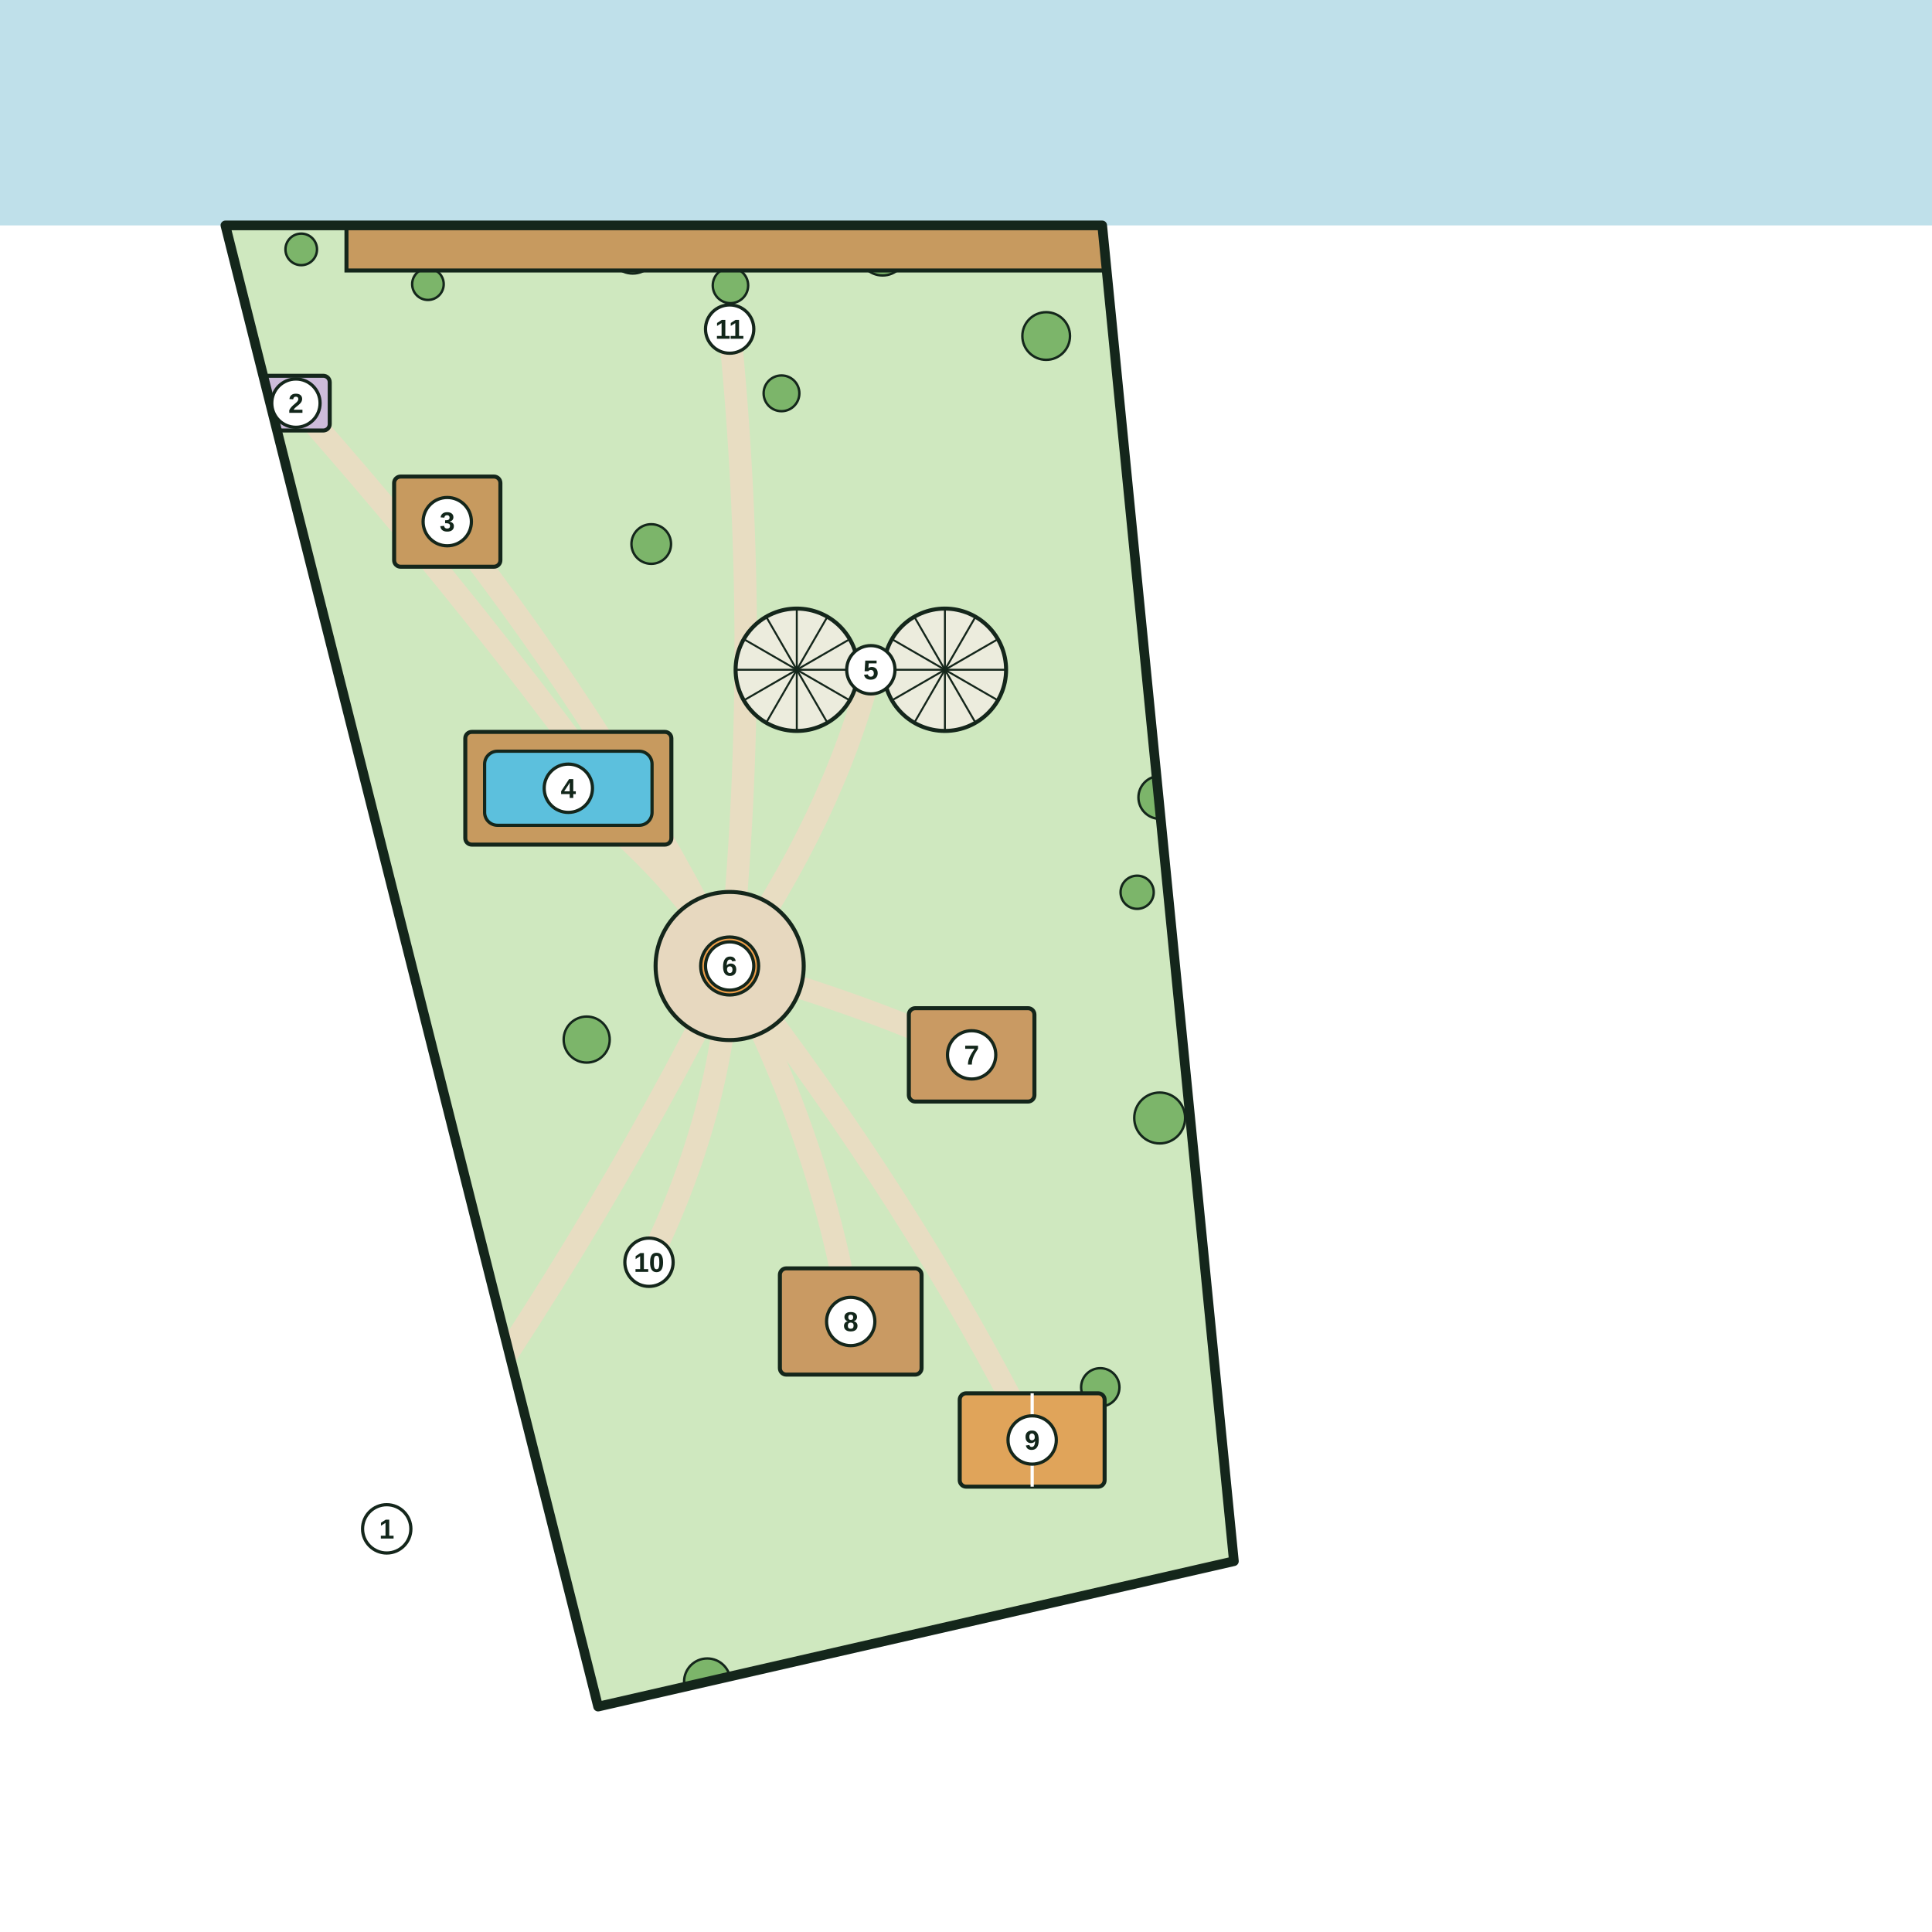
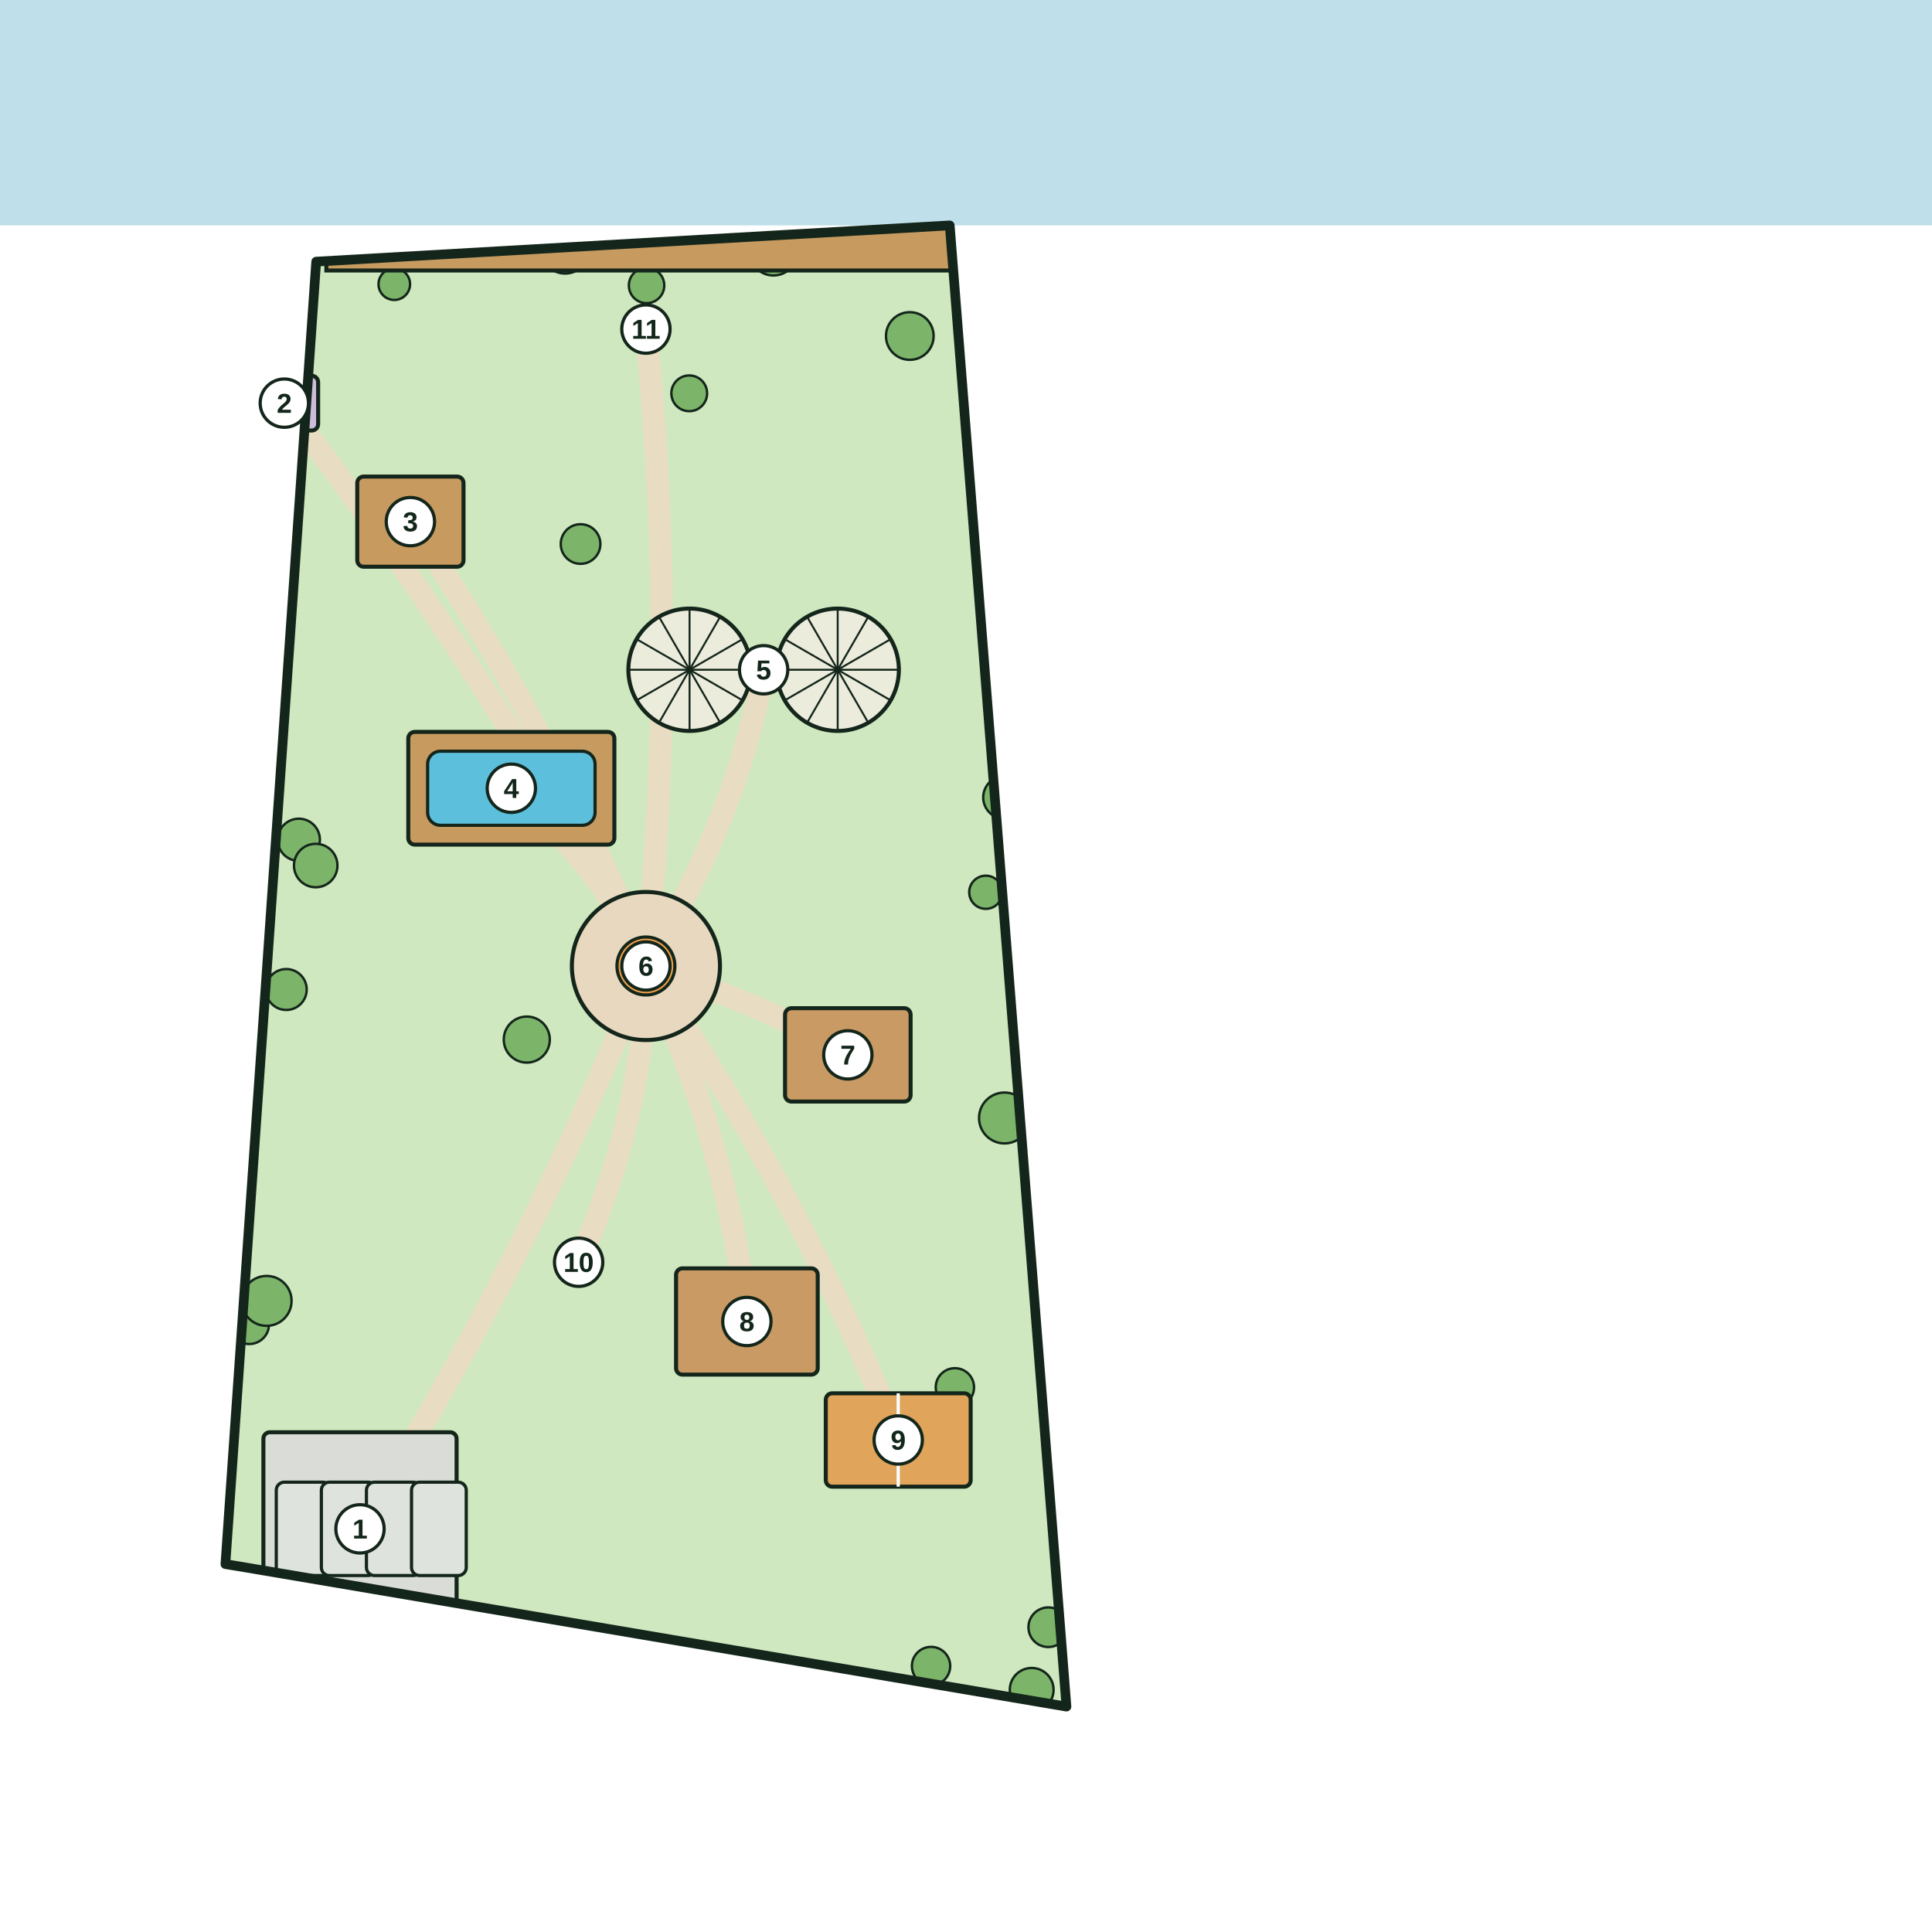
<svg xmlns="http://www.w3.org/2000/svg" width="1200" height="1200" viewBox="0 0 1200 1200" font-family="Arial, sans-serif">
  <rect width="1200" height="1200" fill="#ffffff" />
  <rect x="0" y="0" width="1200" height="140" fill="#bfe0ea" />
  <clipPath id="lot">
-     <polygon points="670.8,140.0 684.6,140.0 766.4,969.7 371.5,1060.0 140.0,140.0" />
+     <polygon points="196.4,162.5 589.9,140.0 662.4,1060.0 153.3,973.7 140.0,971.5" />
  </clipPath>
-   <polygon points="670.8,140.0 684.6,140.0 766.4,969.7 371.5,1060.0 140.0,140.0" fill="#cfe8bf" />
+   <polygon points="196.4,162.5 589.9,140.0 662.4,1060.0 153.3,973.7 140.0,971.5" fill="#cfe8bf" />
  <g clip-path="url(#lot)">
-     <path d="M453.2,600.0 Q366.7,774.8 240.2,949.6" stroke="#e8ddc2" stroke-width="14" fill="none" stroke-linecap="round" />
-     <path d="M453.2,600.0 Q338.5,425.2 183.8,250.4" stroke="#e8ddc2" stroke-width="14" fill="none" stroke-linecap="round" />
-     <path d="M453.2,600.0 Q385.5,462.0 277.8,324.0" stroke="#e8ddc2" stroke-width="14" fill="none" stroke-linecap="round" />
-     <path d="M453.2,600.0 Q423.1,544.8 353.0,489.6" stroke="#e8ddc2" stroke-width="14" fill="none" stroke-linecap="round" />
-     <path d="M453.2,600.0 Q517.0,508.0 540.9,416.0" stroke="#e8ddc2" stroke-width="14" fill="none" stroke-linecap="round" />
-     <path d="M453.2,600.0 Q473.2,600.0 453.2,600.0" stroke="#e8ddc2" stroke-width="14" fill="none" stroke-linecap="round" />
-     <path d="M453.2,600.0 Q548.4,627.6 603.5,655.2" stroke="#e8ddc2" stroke-width="14" fill="none" stroke-linecap="round" />
-     <path d="M453.2,600.0 Q510.8,710.4 528.4,820.8" stroke="#e8ddc2" stroke-width="14" fill="none" stroke-linecap="round" />
-     <path d="M453.2,600.0 Q567.2,747.2 641.1,894.4" stroke="#e8ddc2" stroke-width="14" fill="none" stroke-linecap="round" />
-     <path d="M453.2,600.0 Q448.1,692.0 403.1,784.0" stroke="#e8ddc2" stroke-width="14" fill="none" stroke-linecap="round" />
-     <path d="M453.2,600.0 Q473.2,402.2 453.2,204.4" stroke="#e8ddc2" stroke-width="14" fill="none" stroke-linecap="round" />
-     <circle cx="720.3" cy="694.4" r="15.8" fill="#7cb56a" stroke="#14261b" stroke-width="1.5" />
-     <circle cx="393.0" cy="154.9" r="15.0" fill="#7cb56a" stroke="#14261b" stroke-width="1.5" />
-     <circle cx="157.8" cy="822.5" r="12.3" fill="#7cb56a" stroke="#14261b" stroke-width="1.5" />
-     <circle cx="707.9" cy="152.7" r="14.8" fill="#7cb56a" stroke="#14261b" stroke-width="1.5" />
-     <circle cx="249.5" cy="152.7" r="12.2" fill="#7cb56a" stroke="#14261b" stroke-width="1.5" />
-     <circle cx="150.1" cy="660.3" r="11.9" fill="#7cb56a" stroke="#14261b" stroke-width="1.5" />
-     <circle cx="265.8" cy="176.5" r="9.8" fill="#7cb56a" stroke="#14261b" stroke-width="1.5" />
-     <circle cx="706.3" cy="554.2" r="10.3" fill="#7cb56a" stroke="#14261b" stroke-width="1.5" />
-     <circle cx="364.4" cy="645.7" r="14.3" fill="#7cb56a" stroke="#14261b" stroke-width="1.5" />
-     <circle cx="548.2" cy="156.3" r="14.8" fill="#7cb56a" stroke="#14261b" stroke-width="1.5" />
-     <circle cx="632.3" cy="142.8" r="15.5" fill="#7cb56a" stroke="#14261b" stroke-width="1.5" />
-     <circle cx="649.8" cy="208.7" r="14.8" fill="#7cb56a" stroke="#14261b" stroke-width="1.5" />
-     <circle cx="665.6" cy="1034.8" r="11.9" fill="#7cb56a" stroke="#14261b" stroke-width="1.5" />
-     <circle cx="194.6" cy="521.6" r="13.1" fill="#7cb56a" stroke="#14261b" stroke-width="1.5" />
-     <circle cx="752.9" cy="1010.7" r="12.3" fill="#7cb56a" stroke="#14261b" stroke-width="1.5" />
-     <circle cx="485.4" cy="244.3" r="11.1" fill="#7cb56a" stroke="#14261b" stroke-width="1.5" />
-     <circle cx="404.5" cy="337.9" r="12.3" fill="#7cb56a" stroke="#14261b" stroke-width="1.5" />
-     <circle cx="740.5" cy="1049.6" r="13.6" fill="#7cb56a" stroke="#14261b" stroke-width="1.5" />
-     <circle cx="453.7" cy="177.3" r="11.0" fill="#7cb56a" stroke="#14261b" stroke-width="1.5" />
-     <circle cx="439.3" cy="1044.5" r="14.4" fill="#7cb56a" stroke="#14261b" stroke-width="1.5" />
-     <circle cx="519.8" cy="1055.0" r="9.9" fill="#7cb56a" stroke="#14261b" stroke-width="1.5" />
-     <circle cx="683.4" cy="861.7" r="11.9" fill="#7cb56a" stroke="#14261b" stroke-width="1.5" />
-     <circle cx="173.4" cy="356.1" r="11.3" fill="#7cb56a" stroke="#14261b" stroke-width="1.5" />
-     <circle cx="170.6" cy="808.0" r="15.5" fill="#7cb56a" stroke="#14261b" stroke-width="1.5" />
-     <circle cx="613.3" cy="1057.2" r="15.7" fill="#7cb56a" stroke="#14261b" stroke-width="1.5" />
-     <circle cx="185.3" cy="614.6" r="12.7" fill="#7cb56a" stroke="#14261b" stroke-width="1.5" />
-     <circle cx="509.6" cy="1058.3" r="13.7" fill="#7cb56a" stroke="#14261b" stroke-width="1.5" />
-     <circle cx="207.3" cy="537.6" r="13.5" fill="#7cb56a" stroke="#14261b" stroke-width="1.5" />
-     <circle cx="720.4" cy="495.3" r="13.3" fill="#7cb56a" stroke="#14261b" stroke-width="1.5" />
-     <circle cx="729.6" cy="281.5" r="12.2" fill="#7cb56a" stroke="#14261b" stroke-width="1.5" />
-     <circle cx="187.1" cy="154.9" r="9.8" fill="#7cb56a" stroke="#14261b" stroke-width="1.5" />
-     <rect x="215.2" y="138.0" width="476.1" height="30" fill="#c79a5f" stroke="#14261b" stroke-width="2.5" />
-     <rect x="180.2" y="889.6" width="120.0" height="120.0" rx="4" fill="#d9dcd7" stroke="#14261b" stroke-width="2.5" />
-     <rect x="188.2" y="920.6" width="34" height="58" rx="5" fill="#dfe3de" stroke="#14261b" stroke-width="2" />
-     <rect x="216.2" y="920.6" width="34" height="58" rx="5" fill="#dfe3de" stroke="#14261b" stroke-width="2" />
-     <rect x="244.2" y="920.6" width="34" height="58" rx="5" fill="#dfe3de" stroke="#14261b" stroke-width="2" />
-     <rect x="272.2" y="920.6" width="34" height="58" rx="5" fill="#dfe3de" stroke="#14261b" stroke-width="2" />
-     <rect x="289.0" y="454.6" width="128.0" height="70.0" rx="4" fill="#c79a5f" stroke="#14261b" stroke-width="2.5" />
-     <rect x="301.0" y="466.6" width="104" height="46" rx="8" fill="#5cc0dd" stroke="#14261b" stroke-width="2" />
-     <circle cx="494.9" cy="416.0" r="38" fill="#ececdd" stroke="#14261b" stroke-width="2.5" />
-     <line x1="494.9" y1="416.0" x2="532.9" y2="416.0" stroke="#14261b" stroke-width="1.2" />
-     <line x1="494.9" y1="416.0" x2="527.8" y2="435.0" stroke="#14261b" stroke-width="1.2" />
-     <line x1="494.9" y1="416.0" x2="513.9" y2="448.9" stroke="#14261b" stroke-width="1.2" />
-     <line x1="494.9" y1="416.0" x2="494.9" y2="454.0" stroke="#14261b" stroke-width="1.2" />
-     <line x1="494.9" y1="416.0" x2="475.9" y2="448.9" stroke="#14261b" stroke-width="1.2" />
-     <line x1="494.9" y1="416.0" x2="462.0" y2="435.0" stroke="#14261b" stroke-width="1.2" />
-     <line x1="494.9" y1="416.0" x2="456.9" y2="416.0" stroke="#14261b" stroke-width="1.2" />
-     <line x1="494.9" y1="416.0" x2="462.0" y2="397.0" stroke="#14261b" stroke-width="1.2" />
-     <line x1="494.9" y1="416.0" x2="475.9" y2="383.1" stroke="#14261b" stroke-width="1.2" />
-     <line x1="494.9" y1="416.0" x2="494.9" y2="378.0" stroke="#14261b" stroke-width="1.2" />
-     <line x1="494.9" y1="416.0" x2="513.9" y2="383.1" stroke="#14261b" stroke-width="1.2" />
-     <line x1="494.9" y1="416.0" x2="527.8" y2="397.0" stroke="#14261b" stroke-width="1.2" />
-     <circle cx="586.9" cy="416.0" r="38" fill="#ececdd" stroke="#14261b" stroke-width="2.5" />
-     <line x1="586.9" y1="416.0" x2="624.9" y2="416.0" stroke="#14261b" stroke-width="1.2" />
-     <line x1="586.9" y1="416.0" x2="619.8" y2="435.0" stroke="#14261b" stroke-width="1.2" />
-     <line x1="586.9" y1="416.0" x2="605.9" y2="448.9" stroke="#14261b" stroke-width="1.2" />
-     <line x1="586.9" y1="416.0" x2="586.9" y2="454.0" stroke="#14261b" stroke-width="1.2" />
-     <line x1="586.9" y1="416.0" x2="567.9" y2="448.9" stroke="#14261b" stroke-width="1.2" />
-     <line x1="586.9" y1="416.0" x2="554.0" y2="435.0" stroke="#14261b" stroke-width="1.2" />
-     <line x1="586.9" y1="416.0" x2="548.9" y2="416.0" stroke="#14261b" stroke-width="1.2" />
-     <line x1="586.9" y1="416.0" x2="554.0" y2="397.0" stroke="#14261b" stroke-width="1.2" />
-     <line x1="586.9" y1="416.0" x2="567.9" y2="383.1" stroke="#14261b" stroke-width="1.2" />
-     <line x1="586.9" y1="416.0" x2="586.9" y2="378.0" stroke="#14261b" stroke-width="1.2" />
-     <line x1="586.9" y1="416.0" x2="605.9" y2="383.1" stroke="#14261b" stroke-width="1.2" />
-     <line x1="586.9" y1="416.0" x2="619.8" y2="397.0" stroke="#14261b" stroke-width="1.2" />
-     <circle cx="453.2" cy="600.0" r="46" fill="#e7d8bf" stroke="#14261b" stroke-width="2.5" />
-     <circle cx="453.2" cy="600.0" r="18" fill="#f0a04a" stroke="#14261b" stroke-width="2" />
-     <rect x="564.5" y="626.2" width="78.0" height="58.0" rx="4" fill="#c99a63" stroke="#14261b" stroke-width="2.5" />
-     <rect x="484.4" y="787.8" width="88.0" height="66.0" rx="4" fill="#c99a63" stroke="#14261b" stroke-width="2.5" />
-     <rect x="244.8" y="296.0" width="66.0" height="56.0" rx="4" fill="#c79a5f" stroke="#14261b" stroke-width="2.5" />
-     <rect x="596.1" y="865.4" width="90.0" height="58.0" rx="4" fill="#e0a45a" stroke="#14261b" stroke-width="2.5" />
-     <line x1="641.1" y1="865.4" x2="641.1" y2="923.4" stroke="#fff" stroke-width="2" />
-     <circle cx="641.1" cy="894.4" r="12" fill="none" stroke="#fff" stroke-width="2" />
-     <rect x="162.8" y="233.4" width="42.0" height="34.0" rx="4" fill="#cdbcda" stroke="#14261b" stroke-width="2.5" />
+     <path d="M401.2,600.0 Q332.4,774.8 223.6,949.6" stroke="#e8ddc2" stroke-width="14" fill="none" stroke-linecap="round" />
+     <path d="M401.2,600.0 Q308.9,425.2 176.6,250.4" stroke="#e8ddc2" stroke-width="14" fill="none" stroke-linecap="round" />
+     <path d="M401.2,600.0 Q348.1,462.0 254.9,324.0" stroke="#e8ddc2" stroke-width="14" fill="none" stroke-linecap="round" />
+     <path d="M401.2,600.0 Q379.4,544.8 317.6,489.6" stroke="#e8ddc2" stroke-width="14" fill="none" stroke-linecap="round" />
+     <path d="M401.2,600.0 Q457.8,508.0 474.3,416.0" stroke="#e8ddc2" stroke-width="14" fill="none" stroke-linecap="round" />
+     <path d="M401.2,600.0 Q421.2,600.0 401.2,600.0" stroke="#e8ddc2" stroke-width="14" fill="none" stroke-linecap="round" />
+     <path d="M401.2,600.0 Q483.9,627.6 526.6,655.2" stroke="#e8ddc2" stroke-width="14" fill="none" stroke-linecap="round" />
+     <path d="M401.2,600.0 Q452.5,710.4 463.9,820.8" stroke="#e8ddc2" stroke-width="14" fill="none" stroke-linecap="round" />
+     <path d="M401.2,600.0 Q499.5,747.2 557.9,894.4" stroke="#e8ddc2" stroke-width="14" fill="none" stroke-linecap="round" />
+     <path d="M401.2,600.0 Q400.3,692.0 359.4,784.0" stroke="#e8ddc2" stroke-width="14" fill="none" stroke-linecap="round" />
+     <path d="M401.2,600.0 Q421.2,402.2 401.2,204.4" stroke="#e8ddc2" stroke-width="14" fill="none" stroke-linecap="round" />
+     <circle cx="623.9" cy="694.4" r="15.8" fill="#7cb56a" stroke="#14261b" stroke-width="1.5" />
+     <circle cx="351.0" cy="154.9" r="15.0" fill="#7cb56a" stroke="#14261b" stroke-width="1.5" />
+     <circle cx="154.8" cy="822.5" r="12.3" fill="#7cb56a" stroke="#14261b" stroke-width="1.5" />
+     <circle cx="613.6" cy="152.7" r="14.8" fill="#7cb56a" stroke="#14261b" stroke-width="1.5" />
+     <circle cx="231.3" cy="152.7" r="12.2" fill="#7cb56a" stroke="#14261b" stroke-width="1.5" />
+     <circle cx="148.5" cy="660.3" r="11.9" fill="#7cb56a" stroke="#14261b" stroke-width="1.5" />
+     <circle cx="244.9" cy="176.5" r="9.8" fill="#7cb56a" stroke="#14261b" stroke-width="1.5" />
+     <circle cx="612.3" cy="554.2" r="10.3" fill="#7cb56a" stroke="#14261b" stroke-width="1.5" />
+     <circle cx="327.2" cy="645.7" r="14.3" fill="#7cb56a" stroke="#14261b" stroke-width="1.5" />
+     <circle cx="480.4" cy="156.3" r="14.8" fill="#7cb56a" stroke="#14261b" stroke-width="1.5" />
+     <circle cx="550.6" cy="142.8" r="15.5" fill="#7cb56a" stroke="#14261b" stroke-width="1.5" />
+     <circle cx="565.1" cy="208.7" r="14.8" fill="#7cb56a" stroke="#14261b" stroke-width="1.5" />
+     <circle cx="578.3" cy="1034.8" r="11.9" fill="#7cb56a" stroke="#14261b" stroke-width="1.5" />
+     <circle cx="185.6" cy="521.6" r="13.1" fill="#7cb56a" stroke="#14261b" stroke-width="1.5" />
+     <circle cx="651.1" cy="1010.7" r="12.3" fill="#7cb56a" stroke="#14261b" stroke-width="1.5" />
+     <circle cx="428.1" cy="244.3" r="11.1" fill="#7cb56a" stroke="#14261b" stroke-width="1.5" />
+     <circle cx="360.6" cy="337.9" r="12.3" fill="#7cb56a" stroke="#14261b" stroke-width="1.5" />
+     <circle cx="640.8" cy="1049.6" r="13.6" fill="#7cb56a" stroke="#14261b" stroke-width="1.5" />
+     <circle cx="401.6" cy="177.3" r="11.0" fill="#7cb56a" stroke="#14261b" stroke-width="1.5" />
+     <circle cx="389.6" cy="1044.5" r="14.4" fill="#7cb56a" stroke="#14261b" stroke-width="1.5" />
+     <circle cx="456.8" cy="1055.0" r="9.9" fill="#7cb56a" stroke="#14261b" stroke-width="1.5" />
+     <circle cx="593.1" cy="861.7" r="11.9" fill="#7cb56a" stroke="#14261b" stroke-width="1.5" />
+     <circle cx="167.8" cy="356.1" r="11.3" fill="#7cb56a" stroke="#14261b" stroke-width="1.5" />
+     <circle cx="165.6" cy="808.0" r="15.5" fill="#7cb56a" stroke="#14261b" stroke-width="1.5" />
+     <circle cx="534.7" cy="1057.2" r="15.7" fill="#7cb56a" stroke="#14261b" stroke-width="1.5" />
+     <circle cx="177.8" cy="614.6" r="12.7" fill="#7cb56a" stroke="#14261b" stroke-width="1.5" />
+     <circle cx="448.3" cy="1058.3" r="13.7" fill="#7cb56a" stroke="#14261b" stroke-width="1.5" />
+     <circle cx="196.1" cy="537.6" r="13.5" fill="#7cb56a" stroke="#14261b" stroke-width="1.5" />
+     <circle cx="624.0" cy="495.3" r="13.3" fill="#7cb56a" stroke="#14261b" stroke-width="1.5" />
+     <circle cx="631.7" cy="281.5" r="12.2" fill="#7cb56a" stroke="#14261b" stroke-width="1.5" />
+     <circle cx="179.3" cy="154.9" r="9.8" fill="#7cb56a" stroke="#14261b" stroke-width="1.5" />
+     <rect x="202.7" y="138.0" width="397.0" height="30" fill="#c79a5f" stroke="#14261b" stroke-width="2.5" />
+     <rect x="163.6" y="889.6" width="120.0" height="120.0" rx="4" fill="#d9dcd7" stroke="#14261b" stroke-width="2.5" />
+     <rect x="171.6" y="920.6" width="34" height="58" rx="5" fill="#dfe3de" stroke="#14261b" stroke-width="2" />
+     <rect x="199.6" y="920.6" width="34" height="58" rx="5" fill="#dfe3de" stroke="#14261b" stroke-width="2" />
+     <rect x="227.6" y="920.6" width="34" height="58" rx="5" fill="#dfe3de" stroke="#14261b" stroke-width="2" />
+     <rect x="255.6" y="920.6" width="34" height="58" rx="5" fill="#dfe3de" stroke="#14261b" stroke-width="2" />
+     <rect x="253.6" y="454.6" width="128.0" height="70.0" rx="4" fill="#c79a5f" stroke="#14261b" stroke-width="2.5" />
+     <rect x="265.6" y="466.6" width="104" height="46" rx="8" fill="#5cc0dd" stroke="#14261b" stroke-width="2" />
+     <circle cx="428.3" cy="416.0" r="38" fill="#ececdd" stroke="#14261b" stroke-width="2.5" />
+     <line x1="428.3" y1="416.0" x2="466.3" y2="416.0" stroke="#14261b" stroke-width="1.2" />
+     <line x1="428.3" y1="416.0" x2="461.2" y2="435.0" stroke="#14261b" stroke-width="1.2" />
+     <line x1="428.3" y1="416.0" x2="447.3" y2="448.9" stroke="#14261b" stroke-width="1.2" />
+     <line x1="428.3" y1="416.0" x2="428.3" y2="454.0" stroke="#14261b" stroke-width="1.2" />
+     <line x1="428.3" y1="416.0" x2="409.3" y2="448.9" stroke="#14261b" stroke-width="1.2" />
+     <line x1="428.3" y1="416.0" x2="395.4" y2="435.0" stroke="#14261b" stroke-width="1.2" />
+     <line x1="428.3" y1="416.0" x2="390.3" y2="416.0" stroke="#14261b" stroke-width="1.2" />
+     <line x1="428.3" y1="416.0" x2="395.4" y2="397.0" stroke="#14261b" stroke-width="1.2" />
+     <line x1="428.3" y1="416.0" x2="409.3" y2="383.1" stroke="#14261b" stroke-width="1.2" />
+     <line x1="428.3" y1="416.0" x2="428.3" y2="378.0" stroke="#14261b" stroke-width="1.2" />
+     <line x1="428.3" y1="416.0" x2="447.3" y2="383.1" stroke="#14261b" stroke-width="1.2" />
+     <line x1="428.3" y1="416.0" x2="461.2" y2="397.0" stroke="#14261b" stroke-width="1.2" />
+     <circle cx="520.3" cy="416.0" r="38" fill="#ececdd" stroke="#14261b" stroke-width="2.5" />
+     <line x1="520.3" y1="416.0" x2="558.3" y2="416.0" stroke="#14261b" stroke-width="1.2" />
+     <line x1="520.3" y1="416.0" x2="553.2" y2="435.0" stroke="#14261b" stroke-width="1.2" />
+     <line x1="520.3" y1="416.0" x2="539.3" y2="448.9" stroke="#14261b" stroke-width="1.2" />
+     <line x1="520.3" y1="416.0" x2="520.3" y2="454.0" stroke="#14261b" stroke-width="1.2" />
+     <line x1="520.3" y1="416.0" x2="501.3" y2="448.9" stroke="#14261b" stroke-width="1.2" />
+     <line x1="520.3" y1="416.0" x2="487.4" y2="435.0" stroke="#14261b" stroke-width="1.2" />
+     <line x1="520.3" y1="416.0" x2="482.3" y2="416.0" stroke="#14261b" stroke-width="1.2" />
+     <line x1="520.3" y1="416.0" x2="487.4" y2="397.0" stroke="#14261b" stroke-width="1.2" />
+     <line x1="520.3" y1="416.0" x2="501.3" y2="383.1" stroke="#14261b" stroke-width="1.2" />
+     <line x1="520.3" y1="416.0" x2="520.3" y2="378.0" stroke="#14261b" stroke-width="1.2" />
+     <line x1="520.3" y1="416.0" x2="539.3" y2="383.1" stroke="#14261b" stroke-width="1.2" />
+     <line x1="520.3" y1="416.0" x2="553.2" y2="397.0" stroke="#14261b" stroke-width="1.2" />
+     <circle cx="401.2" cy="600.0" r="46" fill="#e7d8bf" stroke="#14261b" stroke-width="2.5" />
+     <circle cx="401.2" cy="600.0" r="18" fill="#f0a04a" stroke="#14261b" stroke-width="2" />
+     <rect x="487.6" y="626.2" width="78.0" height="58.0" rx="4" fill="#c99a63" stroke="#14261b" stroke-width="2.5" />
+     <rect x="419.9" y="787.8" width="88.0" height="66.0" rx="4" fill="#c99a63" stroke="#14261b" stroke-width="2.5" />
+     <rect x="221.9" y="296.0" width="66.0" height="56.0" rx="4" fill="#c79a5f" stroke="#14261b" stroke-width="2.5" />
+     <rect x="512.9" y="865.4" width="90.0" height="58.0" rx="4" fill="#e0a45a" stroke="#14261b" stroke-width="2.5" />
+     <line x1="557.9" y1="865.4" x2="557.9" y2="923.4" stroke="#fff" stroke-width="2" />
+     <circle cx="557.9" cy="894.4" r="12" fill="none" stroke="#fff" stroke-width="2" />
+     <rect x="155.6" y="233.4" width="42.0" height="34.0" rx="4" fill="#cdbcda" stroke="#14261b" stroke-width="2.5" />
  </g>
-   <polygon points="670.8,140.0 684.6,140.0 766.4,969.7 371.5,1060.0 140.0,140.0" fill="none" stroke="#14261b" stroke-width="6" stroke-linejoin="round" />
-   <circle cx="240.2" cy="949.6" r="15" fill="#fff" stroke="#14261b" stroke-width="2" />
-   <text x="240.2" y="955.6" font-size="17" fill="#12261a" text-anchor="middle" font-weight="700">1</text>
-   <circle cx="183.8" cy="250.4" r="15" fill="#fff" stroke="#14261b" stroke-width="2" />
-   <text x="183.8" y="256.4" font-size="17" fill="#12261a" text-anchor="middle" font-weight="700">2</text>
-   <circle cx="277.8" cy="324.0" r="15" fill="#fff" stroke="#14261b" stroke-width="2" />
-   <text x="277.8" y="330.0" font-size="17" fill="#12261a" text-anchor="middle" font-weight="700">3</text>
-   <circle cx="353.0" cy="489.6" r="15" fill="#fff" stroke="#14261b" stroke-width="2" />
-   <text x="353.0" y="495.6" font-size="17" fill="#12261a" text-anchor="middle" font-weight="700">4</text>
-   <circle cx="540.9" cy="416.0" r="15" fill="#fff" stroke="#14261b" stroke-width="2" />
-   <text x="540.9" y="422.0" font-size="17" fill="#12261a" text-anchor="middle" font-weight="700">5</text>
-   <circle cx="453.2" cy="600.0" r="15" fill="#fff" stroke="#14261b" stroke-width="2" />
-   <text x="453.2" y="606.0" font-size="17" fill="#12261a" text-anchor="middle" font-weight="700">6</text>
-   <circle cx="603.5" cy="655.2" r="15" fill="#fff" stroke="#14261b" stroke-width="2" />
-   <text x="603.5" y="661.2" font-size="17" fill="#12261a" text-anchor="middle" font-weight="700">7</text>
-   <circle cx="528.4" cy="820.8" r="15" fill="#fff" stroke="#14261b" stroke-width="2" />
-   <text x="528.4" y="826.8" font-size="17" fill="#12261a" text-anchor="middle" font-weight="700">8</text>
-   <circle cx="641.1" cy="894.4" r="15" fill="#fff" stroke="#14261b" stroke-width="2" />
-   <text x="641.1" y="900.4" font-size="17" fill="#12261a" text-anchor="middle" font-weight="700">9</text>
-   <circle cx="403.1" cy="784.0" r="15" fill="#fff" stroke="#14261b" stroke-width="2" />
-   <text x="403.1" y="790.0" font-size="17" fill="#12261a" text-anchor="middle" font-weight="700">10</text>
-   <circle cx="453.2" cy="204.4" r="15" fill="#fff" stroke="#14261b" stroke-width="2" />
-   <text x="453.2" y="210.4" font-size="17" fill="#12261a" text-anchor="middle" font-weight="700">11</text>
+   <polygon points="196.4,162.5 589.9,140.0 662.4,1060.0 153.3,973.7 140.0,971.5" fill="none" stroke="#14261b" stroke-width="6" stroke-linejoin="round" />
+   <circle cx="223.6" cy="949.6" r="15" fill="#fff" stroke="#14261b" stroke-width="2" />
+   <text x="223.6" y="955.6" font-size="17" fill="#12261a" text-anchor="middle" font-weight="700">1</text>
+   <circle cx="176.6" cy="250.4" r="15" fill="#fff" stroke="#14261b" stroke-width="2" />
+   <text x="176.6" y="256.4" font-size="17" fill="#12261a" text-anchor="middle" font-weight="700">2</text>
+   <circle cx="254.9" cy="324.0" r="15" fill="#fff" stroke="#14261b" stroke-width="2" />
+   <text x="254.9" y="330.0" font-size="17" fill="#12261a" text-anchor="middle" font-weight="700">3</text>
+   <circle cx="317.6" cy="489.6" r="15" fill="#fff" stroke="#14261b" stroke-width="2" />
+   <text x="317.6" y="495.6" font-size="17" fill="#12261a" text-anchor="middle" font-weight="700">4</text>
+   <circle cx="474.3" cy="416.0" r="15" fill="#fff" stroke="#14261b" stroke-width="2" />
+   <text x="474.3" y="422.0" font-size="17" fill="#12261a" text-anchor="middle" font-weight="700">5</text>
+   <circle cx="401.2" cy="600.0" r="15" fill="#fff" stroke="#14261b" stroke-width="2" />
+   <text x="401.2" y="606.0" font-size="17" fill="#12261a" text-anchor="middle" font-weight="700">6</text>
+   <circle cx="526.6" cy="655.2" r="15" fill="#fff" stroke="#14261b" stroke-width="2" />
+   <text x="526.6" y="661.2" font-size="17" fill="#12261a" text-anchor="middle" font-weight="700">7</text>
+   <circle cx="463.9" cy="820.8" r="15" fill="#fff" stroke="#14261b" stroke-width="2" />
+   <text x="463.9" y="826.8" font-size="17" fill="#12261a" text-anchor="middle" font-weight="700">8</text>
+   <circle cx="557.9" cy="894.4" r="15" fill="#fff" stroke="#14261b" stroke-width="2" />
+   <text x="557.9" y="900.4" font-size="17" fill="#12261a" text-anchor="middle" font-weight="700">9</text>
+   <circle cx="359.4" cy="784.0" r="15" fill="#fff" stroke="#14261b" stroke-width="2" />
+   <text x="359.4" y="790.0" font-size="17" fill="#12261a" text-anchor="middle" font-weight="700">10</text>
+   <circle cx="401.2" cy="204.4" r="15" fill="#fff" stroke="#14261b" stroke-width="2" />
+   <text x="401.2" y="210.4" font-size="17" fill="#12261a" text-anchor="middle" font-weight="700">11</text>
</svg>
